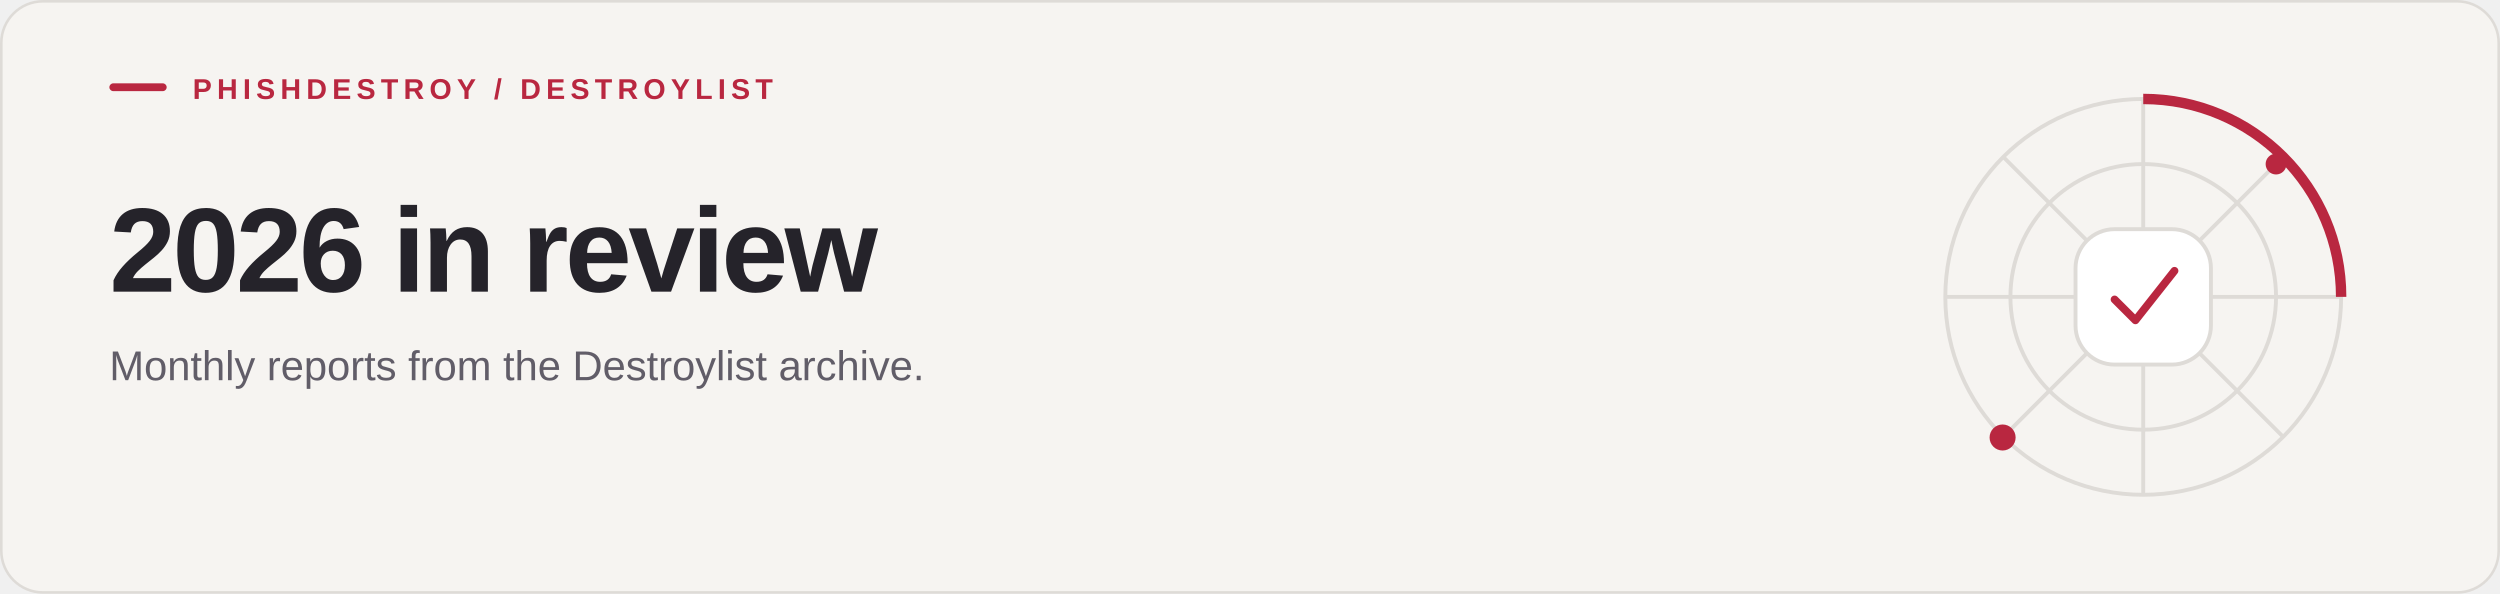
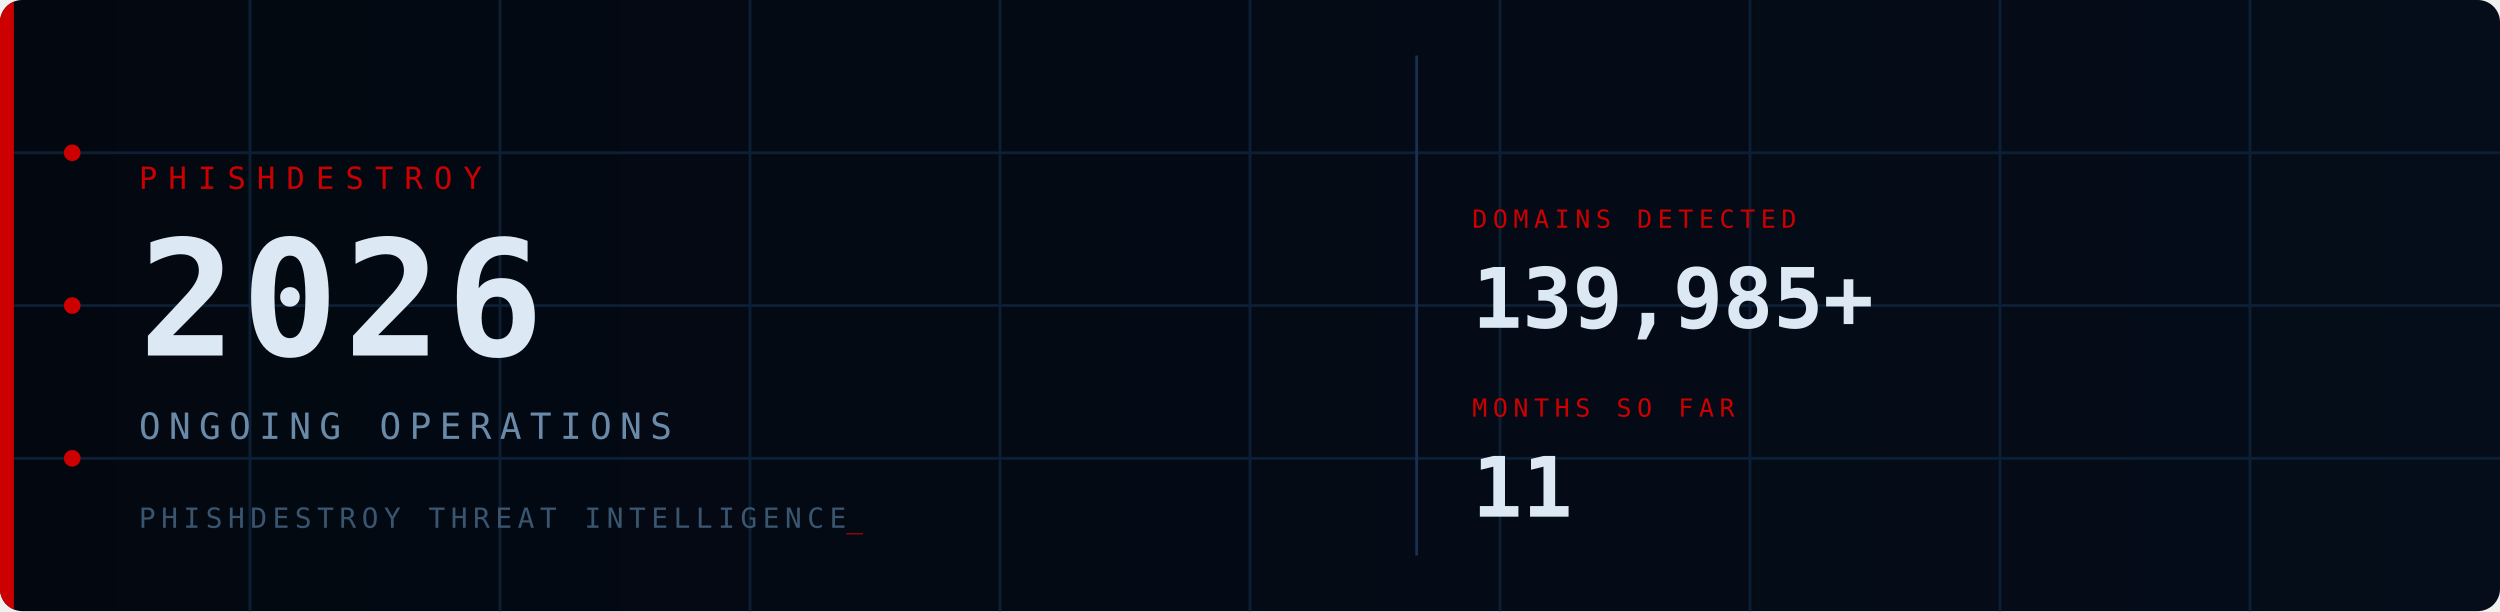
- <svg xmlns="http://www.w3.org/2000/svg" width="960" height="228" viewBox="0 0 960 228" role="img" aria-labelledby="title desc">
-   <style>
-     .bg{fill:#f6f4f1}.border,.line{stroke:#dedbd7}.title{fill:#25232a}.muted{fill:#615d68}.accent{stroke:#b92740}.label,.dot{fill:#b92740}.panel{fill:#fff;stroke:#dedbd7}
-     @media(prefers-color-scheme:dark){.bg{fill:#191b22}.border,.line{stroke:#363943}.title{fill:#f4f1ee}.muted{fill:#b9b7c1}.accent{stroke:#ef8496}.label,.dot{fill:#ef8496}.panel{fill:#242730;stroke:#464955}}
-   </style>
-   <rect class="bg border" x=".5" y=".5" width="959" height="227" rx="16" />
-   <rect class="dot" x="42" y="32" width="22" height="3" rx="1.5" />
-   <text class="label" x="74" y="38" font-family="Arial,Helvetica,sans-serif" font-size="11" font-weight="700" letter-spacing="2">PHISHDESTROY / DESTROYLIST</text>
-   <text class="title" x="42" y="112" font-family="Arial,Helvetica,sans-serif" font-size="46" font-weight="700" letter-spacing="-1.3">
-     <tspan x="42" dy="0">2026 in review</tspan>
-   </text>
-   <text class="muted" x="42" y="146" font-family="Arial,Helvetica,sans-serif" font-size="16">Monthly reports from the Destroylist archive.</text>
-   <g fill="none" stroke-width="1.5">
-     <circle class="line" cx="823" cy="114" r="76" />
-     <circle class="line" cx="823" cy="114" r="51" />
-     <path class="line" d="M747 114h152M823 38v152M769 60l108 108M769 168l108-108" />
-     <path class="accent" d="M823 38a76 76 0 0 1 76 76" stroke-width="4" />
-     <rect class="panel" x="797" y="88" width="52" height="52" rx="15" />
-     <path class="accent" d="m812 115 8 8 15-19" stroke-width="3" stroke-linecap="round" stroke-linejoin="round" />
-     <circle class="dot" cx="769" cy="168" r="5" />
-     <circle class="dot" cx="874" cy="63" r="4" />
+ <svg xmlns="http://www.w3.org/2000/svg" viewBox="0 0 900 220" width="900" height="220">
+   <defs>
+     <style>
+       @keyframes fadein { from { opacity:0; transform:translateY(6px); } to { opacity:1; transform:translateY(0); } }
+       @keyframes fadein_r { from { opacity:0; transform:translateX(8px); } to { opacity:1; transform:translateX(0); } }
+       @keyframes pulse { 0%,100%{ opacity:1; } 50%{ opacity:0.2; } }
+       @keyframes blink { 0%,100%{ opacity:1; } 50%{ opacity:0; } }
+       @keyframes scanline { from{ transform:translateY(-20px); } to{ transform:translateY(240px); } }
+       @keyframes arc1 { from{ stroke-dashoffset:566; } to{ stroke-dashoffset:0; } }
+       @keyframes arc2 { from{ stroke-dashoffset:440; } to{ stroke-dashoffset:0; } }
+       @keyframes glow { 0%,100%{ opacity:1; } 50%{ opacity:0.7; } }
+       .fi0{ animation:fadein 0.7s ease 0.10s; }
+       .fi1{ animation:fadein 0.7s ease 0.30s; }
+       .fi2{ animation:fadein 0.7s ease 0.50s; }
+       .fi3{ animation:fadein 0.7s ease 0.65s; }
+       .fr1{ animation:fadein_r 0.6s ease 0.70s; }
+       .fr2{ animation:fadein_r 0.6s ease 0.90s; }
+       .p0{ animation:pulse 2.5s ease-in-out infinite 0.0s; }
+       .p1{ animation:pulse 2.5s ease-in-out infinite 0.8s; }
+       .p2{ animation:pulse 2.5s ease-in-out infinite 1.6s; }
+       .cur{ animation:blink 1s step-end infinite; }
+       .scan{ animation:scanline 4s linear infinite 1s; }
+       .a1{ animation:arc1 2s ease-out 0.2s; }
+       .a2{ animation:arc2 2.5s ease-out 0.5s; }
+       .bar{ animation:glow 3s ease-in-out infinite; }
+     </style>
+     <linearGradient id="bg" x1="0" y1="0" x2="1" y2="0">
+       <stop offset="0%" stop-color="#030810" />
+       <stop offset="100%" stop-color="#050d1a" />
+     </linearGradient>
+     <linearGradient id="sg" x1="0" y1="0" x2="0" y2="1">
+       <stop offset="0%" stop-color="#fff" stop-opacity="0" />
+       <stop offset="50%" stop-color="#fff" stop-opacity="0.04" />
+       <stop offset="100%" stop-color="#fff" stop-opacity="0" />
+     </linearGradient>
+     <clipPath id="cp">
+       <rect width="900" height="220" rx="8" />
+     </clipPath>
+   </defs>
+   <rect width="900" height="220" rx="8" fill="url(#bg)" />
+   <g clip-path="url(#cp)">
+     <g stroke="#0d1f35" stroke-width="1">
+       <line x1="90" y1="0" x2="90" y2="220" />
+       <line x1="180" y1="0" x2="180" y2="220" />
+       <line x1="270" y1="0" x2="270" y2="220" />
+       <line x1="360" y1="0" x2="360" y2="220" />
+       <line x1="450" y1="0" x2="450" y2="220" />
+       <line x1="540" y1="0" x2="540" y2="220" />
+       <line x1="630" y1="0" x2="630" y2="220" />
+       <line x1="720" y1="0" x2="720" y2="220" />
+       <line x1="810" y1="0" x2="810" y2="220" />
+       <line x1="0" y1="55" x2="900" y2="55" />
+       <line x1="0" y1="110" x2="900" y2="110" />
+       <line x1="0" y1="165" x2="900" y2="165" />
+     </g>
+     <circle class="a1" cx="870" cy="110" r="90" fill="none" stroke="#CC0000" stroke-opacity="0.22" stroke-width="1.5" stroke-dasharray="566" stroke-dashoffset="566" />
+     <circle class="a2" cx="870" cy="110" r="65" fill="none" stroke="#CC0000" stroke-opacity="0.14" stroke-width="1" stroke-dasharray="440" stroke-dashoffset="440" />
+     <rect class="scan" x="0" y="-20" width="900" height="20" fill="url(#sg)" />
+     <rect class="bar" x="0" y="0" width="5" height="220" fill="#CC0000" />
+     <circle class="p0" cx="26" cy="55" r="3" fill="#CC0000" />
+     <circle class="p1" cx="26" cy="110" r="3" fill="#CC0000" />
+     <circle class="p2" cx="26" cy="165" r="3" fill="#CC0000" />
+     <text class="fi0" x="50" y="68" font-family="monospace" font-size="11" fill="#CC0000" letter-spacing="4">PHISHDESTROY</text>
+     <text class="fi1" x="50" y="128" font-family="monospace" font-size="58" font-weight="bold" fill="#dde8f5" letter-spacing="2">2026</text>
+     <text class="fi2" x="50" y="158" font-family="monospace" font-size="13" fill="#6a8aaa" letter-spacing="3">ONGOING OPERATIONS</text>
+     <text class="fi3" x="50" y="190" font-family="monospace" font-size="10" fill="#3a5570" letter-spacing="2">PHISHDESTROY THREAT INTELLIGENCE<tspan class="cur" fill="#CC0000">_</tspan>
+     </text>
+     <line x1="510" y1="20" x2="510" y2="200" stroke="#1a3050" stroke-width="1" />
+     <g class="fr1">
+       <text x="530" y="82" font-family="monospace" font-size="9" fill="#CC0000" letter-spacing="2">DOMAINS DETECTED</text>
+       <text x="530" y="118" font-family="monospace" font-size="30" font-weight="bold" fill="#dde8f5">139,985+</text>
+     </g>
+     <g class="fr2">
+       <text x="530" y="150" font-family="monospace" font-size="9" fill="#CC0000" letter-spacing="2">MONTHS SO FAR</text>
+       <text x="530" y="186" font-family="monospace" font-size="30" font-weight="bold" fill="#dde8f5">11</text>
+     </g>
  </g>
</svg>
